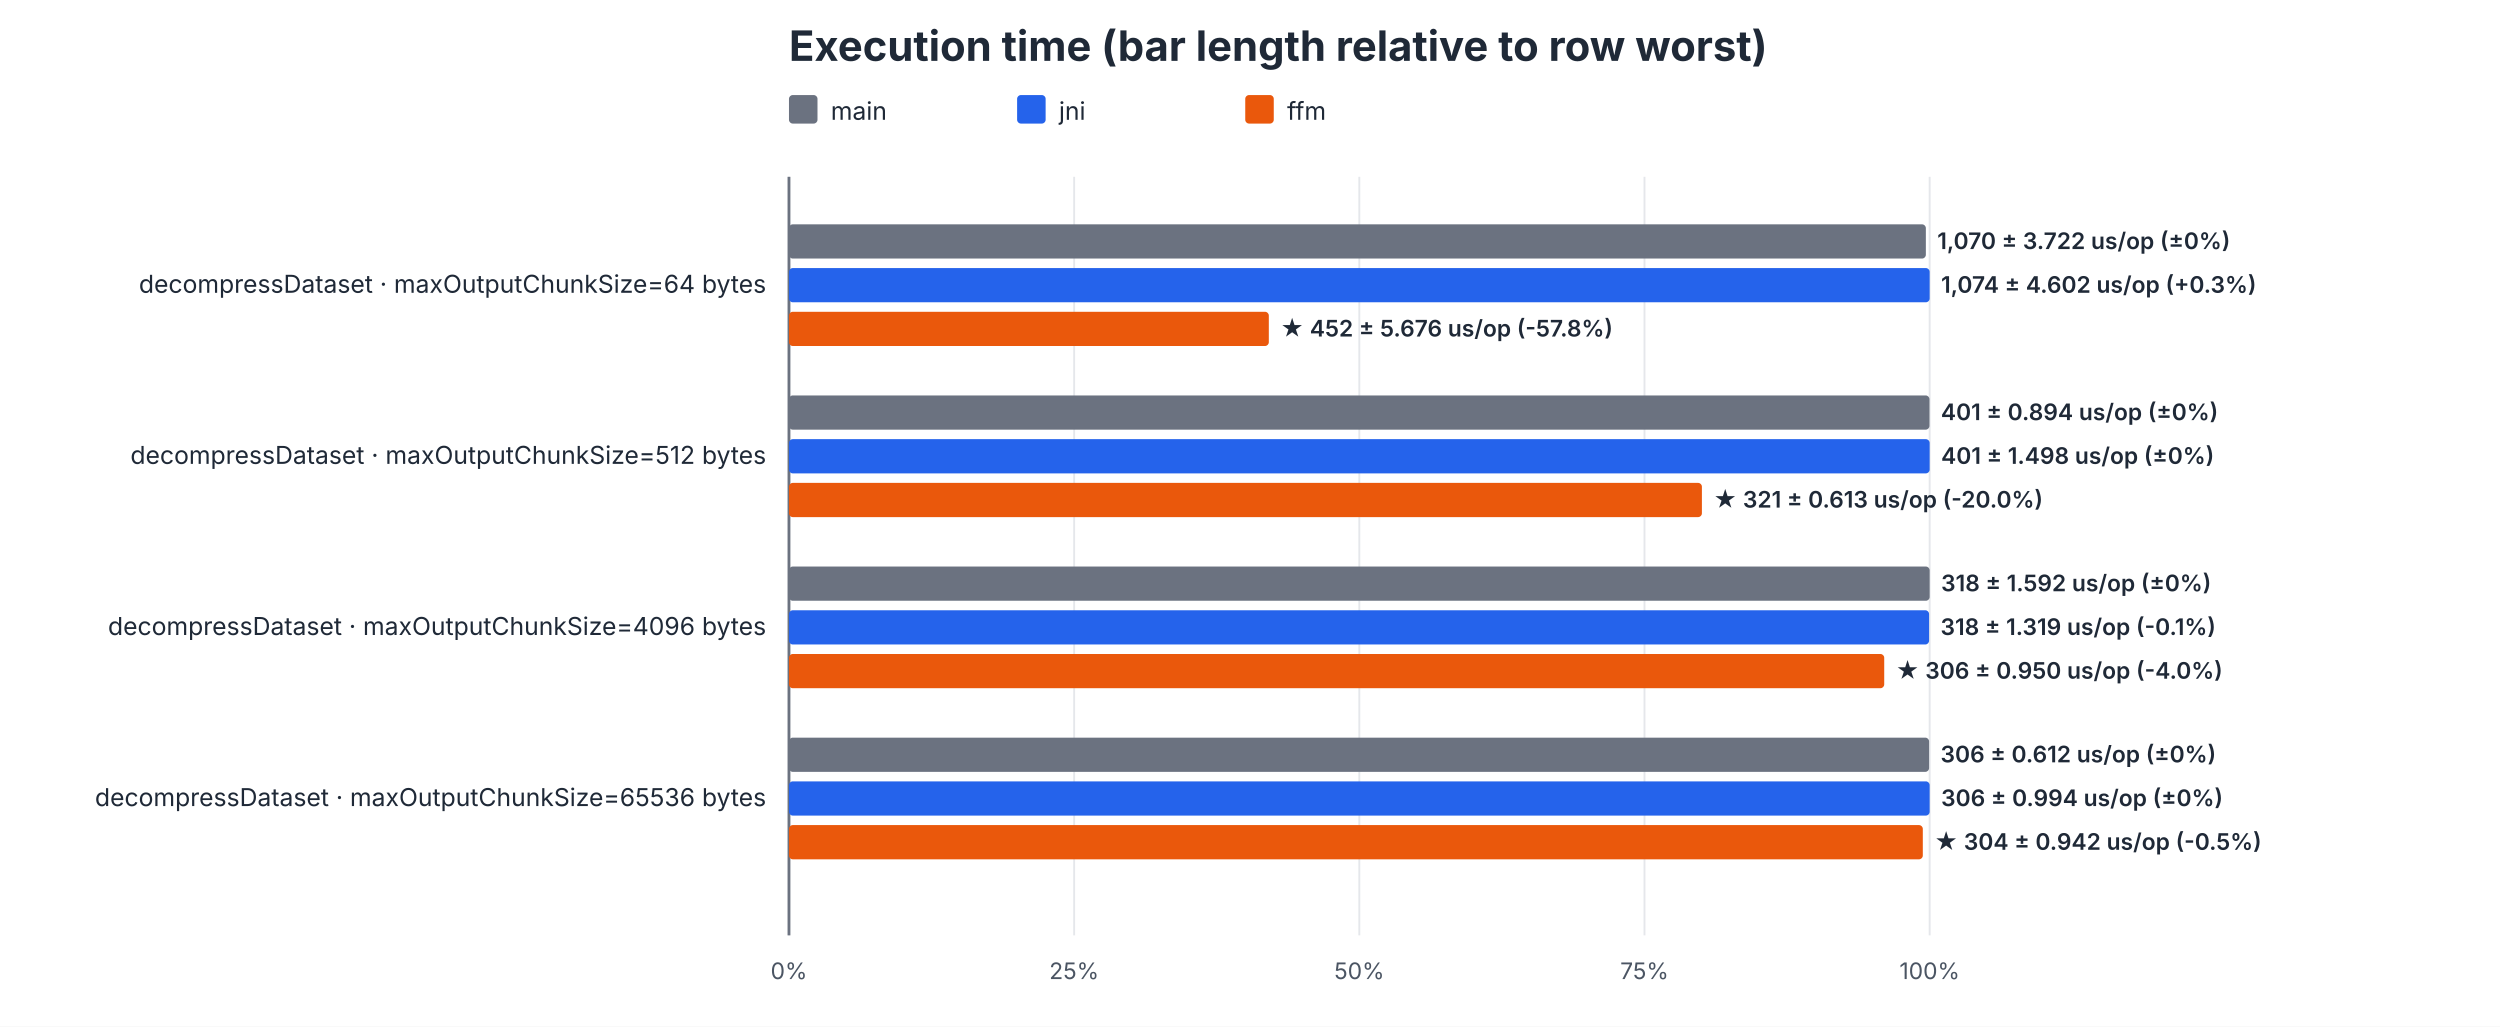
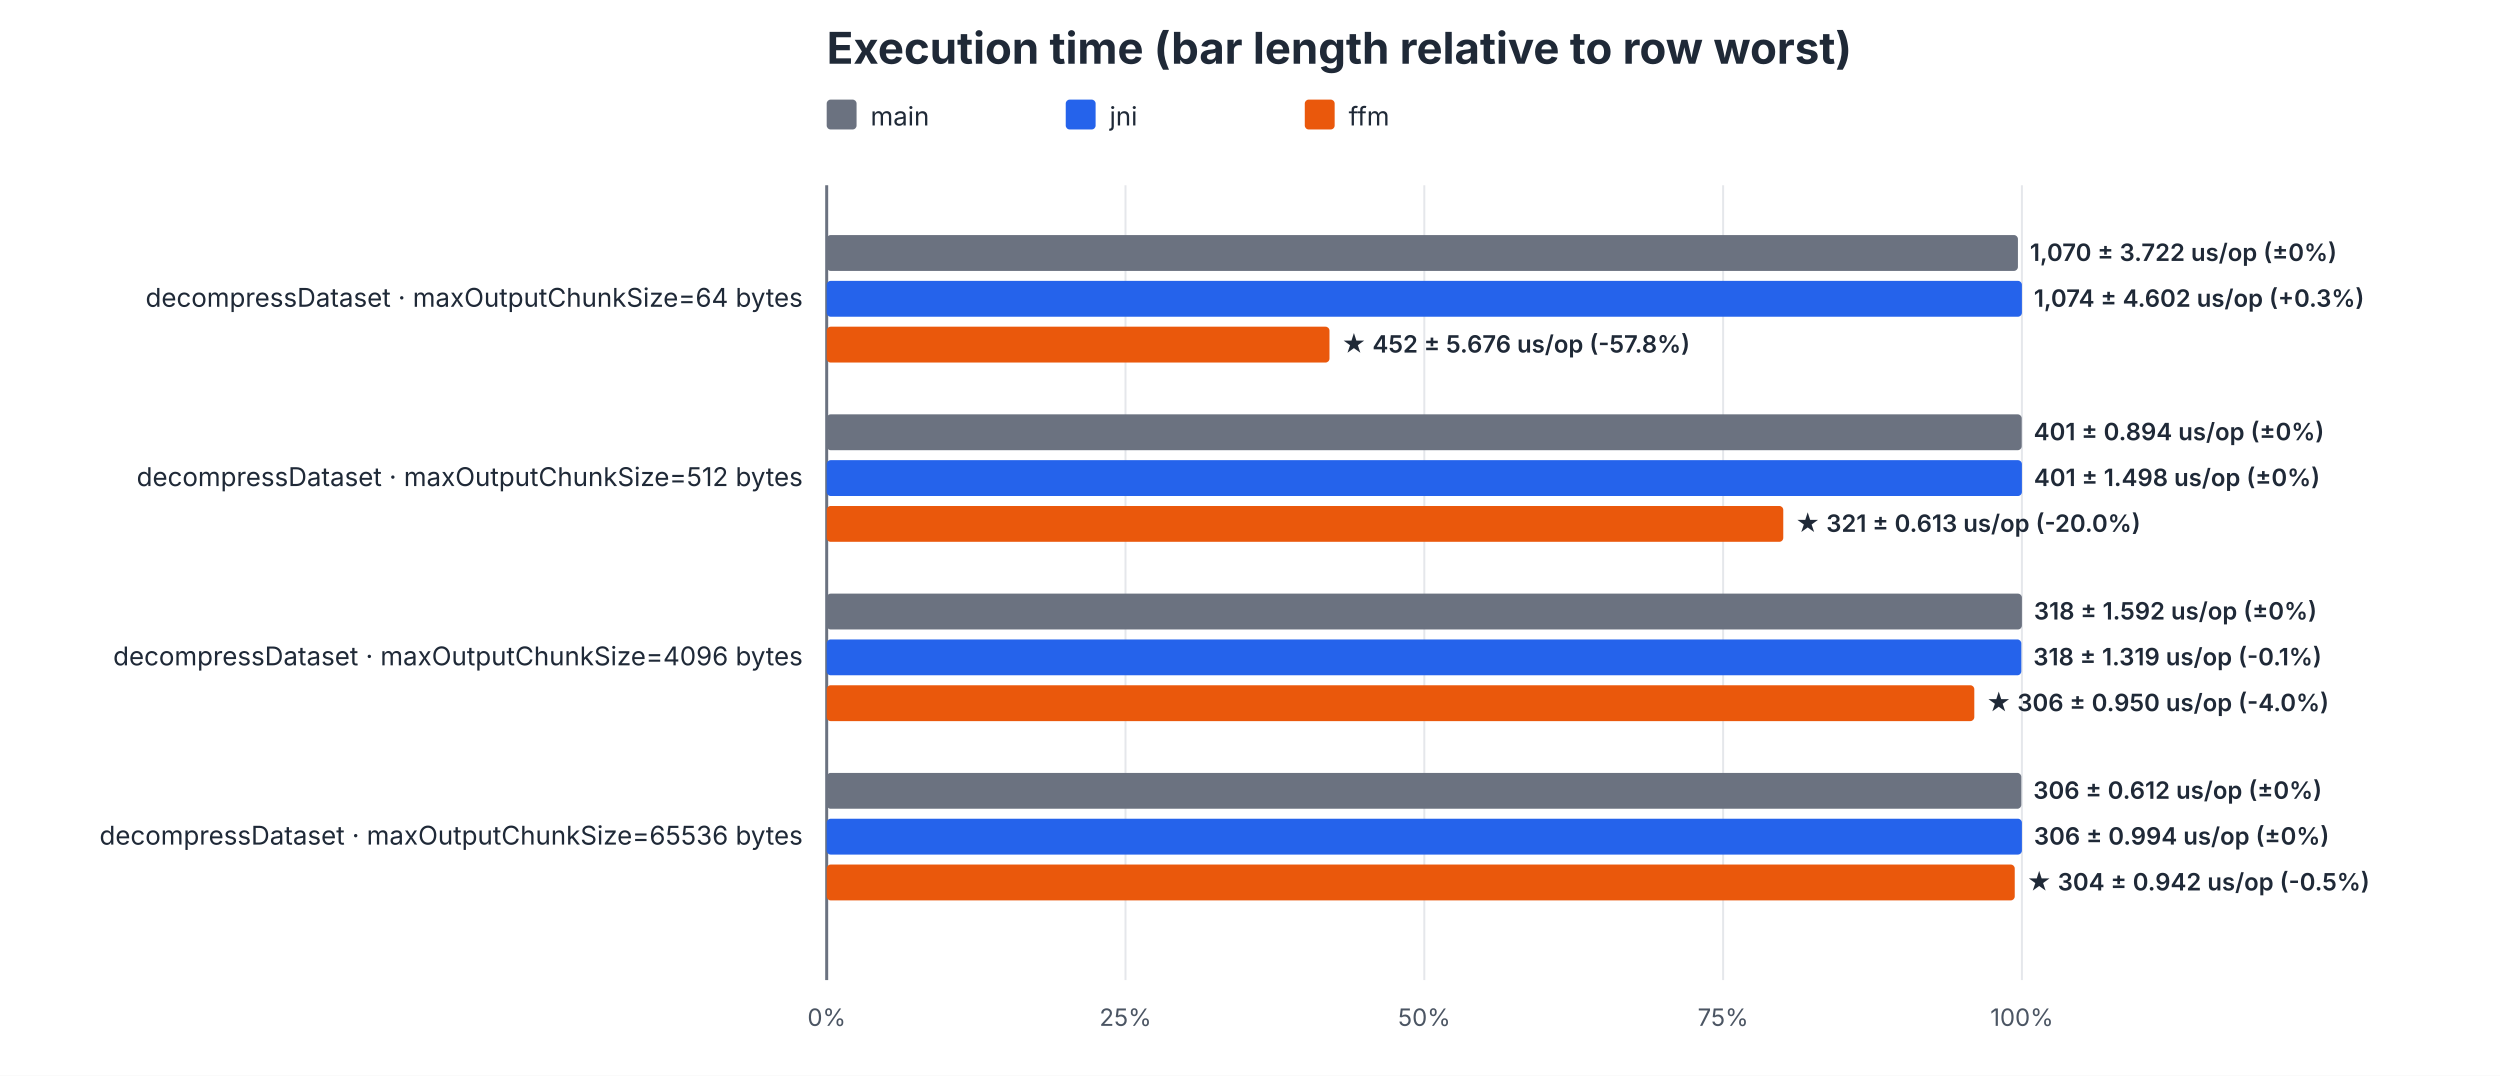
- <svg xmlns="http://www.w3.org/2000/svg" width="1315" height="540" viewBox="0 0 1315 540">
+ <svg xmlns="http://www.w3.org/2000/svg" width="1255" height="540" viewBox="0 0 1255 540">
  <rect width="100%" height="100%" fill="#ffffff" />
  <style>text{font-family:system-ui,-apple-system,sans-serif;fill:#1f2937}.title{font-size:22px;font-weight:700}.label{font-size:13px}.tick{font-size:12px;fill:#4b5563}.value{font-size:12px;font-weight:600}</style>
  <text x="415.0" y="32" class="title">Execution time (bar length relative to row worst)</text>
  <rect x="415.0" y="50" width="15" height="15" rx="2" fill="#6b7280" />
  <text x="437.0" y="63" class="label">main</text>
  <rect x="535.0" y="50" width="15" height="15" rx="2" fill="#2563eb" />
  <text x="557.0" y="63" class="label">jni</text>
  <rect x="655.0" y="50" width="15" height="15" rx="2" fill="#ea580c" />
  <text x="677.0" y="63" class="label">ffm</text>
  <line x1="415.0" y1="93" x2="415.0" y2="492" stroke="#e5e7eb" />
  <text x="415.0" y="515" text-anchor="middle" class="tick">0%</text>
  <line x1="565.0" y1="93" x2="565.0" y2="492" stroke="#e5e7eb" />
  <text x="565.0" y="515" text-anchor="middle" class="tick">25%</text>
  <line x1="715.0" y1="93" x2="715.0" y2="492" stroke="#e5e7eb" />
  <text x="715.0" y="515" text-anchor="middle" class="tick">50%</text>
  <line x1="865.0" y1="93" x2="865.0" y2="492" stroke="#e5e7eb" />
  <text x="865.0" y="515" text-anchor="middle" class="tick">75%</text>
  <line x1="1015.0" y1="93" x2="1015.0" y2="492" stroke="#e5e7eb" />
  <text x="1015.0" y="515" text-anchor="middle" class="tick">100%</text>
  <line x1="415.0" y1="93" x2="415.0" y2="492" stroke="#6b7280" stroke-width="1.5" />
  <text x="403.0" y="154.0" text-anchor="end" class="label">decompressDataset · maxOutputChunkSize=64 bytes</text>
  <rect x="415.0" y="118.0" width="598.0" height="18" rx="2" fill="#6b7280" />
  <text x="1019.0" y="131.0" class="value">1,070 ± 3.722 us/op (±0%)</text>
  <rect x="415.0" y="141.0" width="600.0" height="18" rx="2" fill="#2563eb" />
  <text x="1021.0" y="154.0" class="value">1,074 ± 4.602 us/op (+0.3%)</text>
  <rect x="415.0" y="164.0" width="252.4" height="18" rx="2" fill="#ea580c" />
  <text x="673.4" y="177.0" class="value">★ 452 ± 5.676 us/op (-57.8%)</text>
  <text x="403.0" y="244.0" text-anchor="end" class="label">decompressDataset · maxOutputChunkSize=512 bytes</text>
  <rect x="415.0" y="208.0" width="599.9" height="18" rx="2" fill="#6b7280" />
  <text x="1020.9" y="221.0" class="value">401 ± 0.894 us/op (±0%)</text>
  <rect x="415.0" y="231.0" width="600.0" height="18" rx="2" fill="#2563eb" />
  <text x="1021.0" y="244.0" class="value">401 ± 1.498 us/op (±0%)</text>
  <rect x="415.0" y="254.0" width="480.2" height="18" rx="2" fill="#ea580c" />
  <text x="901.2" y="267.0" class="value">★ 321 ± 0.613 us/op (-20.0%)</text>
  <text x="403.0" y="334.0" text-anchor="end" class="label">decompressDataset · maxOutputChunkSize=4096 bytes</text>
  <rect x="415.0" y="298.0" width="600.0" height="18" rx="2" fill="#6b7280" />
  <text x="1021.0" y="311.0" class="value">318 ± 1.592 us/op (±0%)</text>
  <rect x="415.0" y="321.0" width="599.7" height="18" rx="2" fill="#2563eb" />
  <text x="1020.7" y="334.0" class="value">318 ± 1.319 us/op (-0.1%)</text>
  <rect x="415.0" y="344.0" width="576.1" height="18" rx="2" fill="#ea580c" />
  <text x="997.1" y="357.0" class="value">★ 306 ± 0.950 us/op (-4.0%)</text>
  <text x="403.0" y="424.0" text-anchor="end" class="label">decompressDataset · maxOutputChunkSize=65536 bytes</text>
  <rect x="415.0" y="388.0" width="599.7" height="18" rx="2" fill="#6b7280" />
  <text x="1020.7" y="401.0" class="value">306 ± 0.612 us/op (±0%)</text>
  <rect x="415.0" y="411.0" width="600.0" height="18" rx="2" fill="#2563eb" />
  <text x="1021.0" y="424.0" class="value">306 ± 0.994 us/op (±0%)</text>
  <rect x="415.0" y="434.0" width="596.4" height="18" rx="2" fill="#ea580c" />
  <text x="1017.4" y="447.0" class="value">★ 304 ± 0.942 us/op (-0.5%)</text>
</svg>
